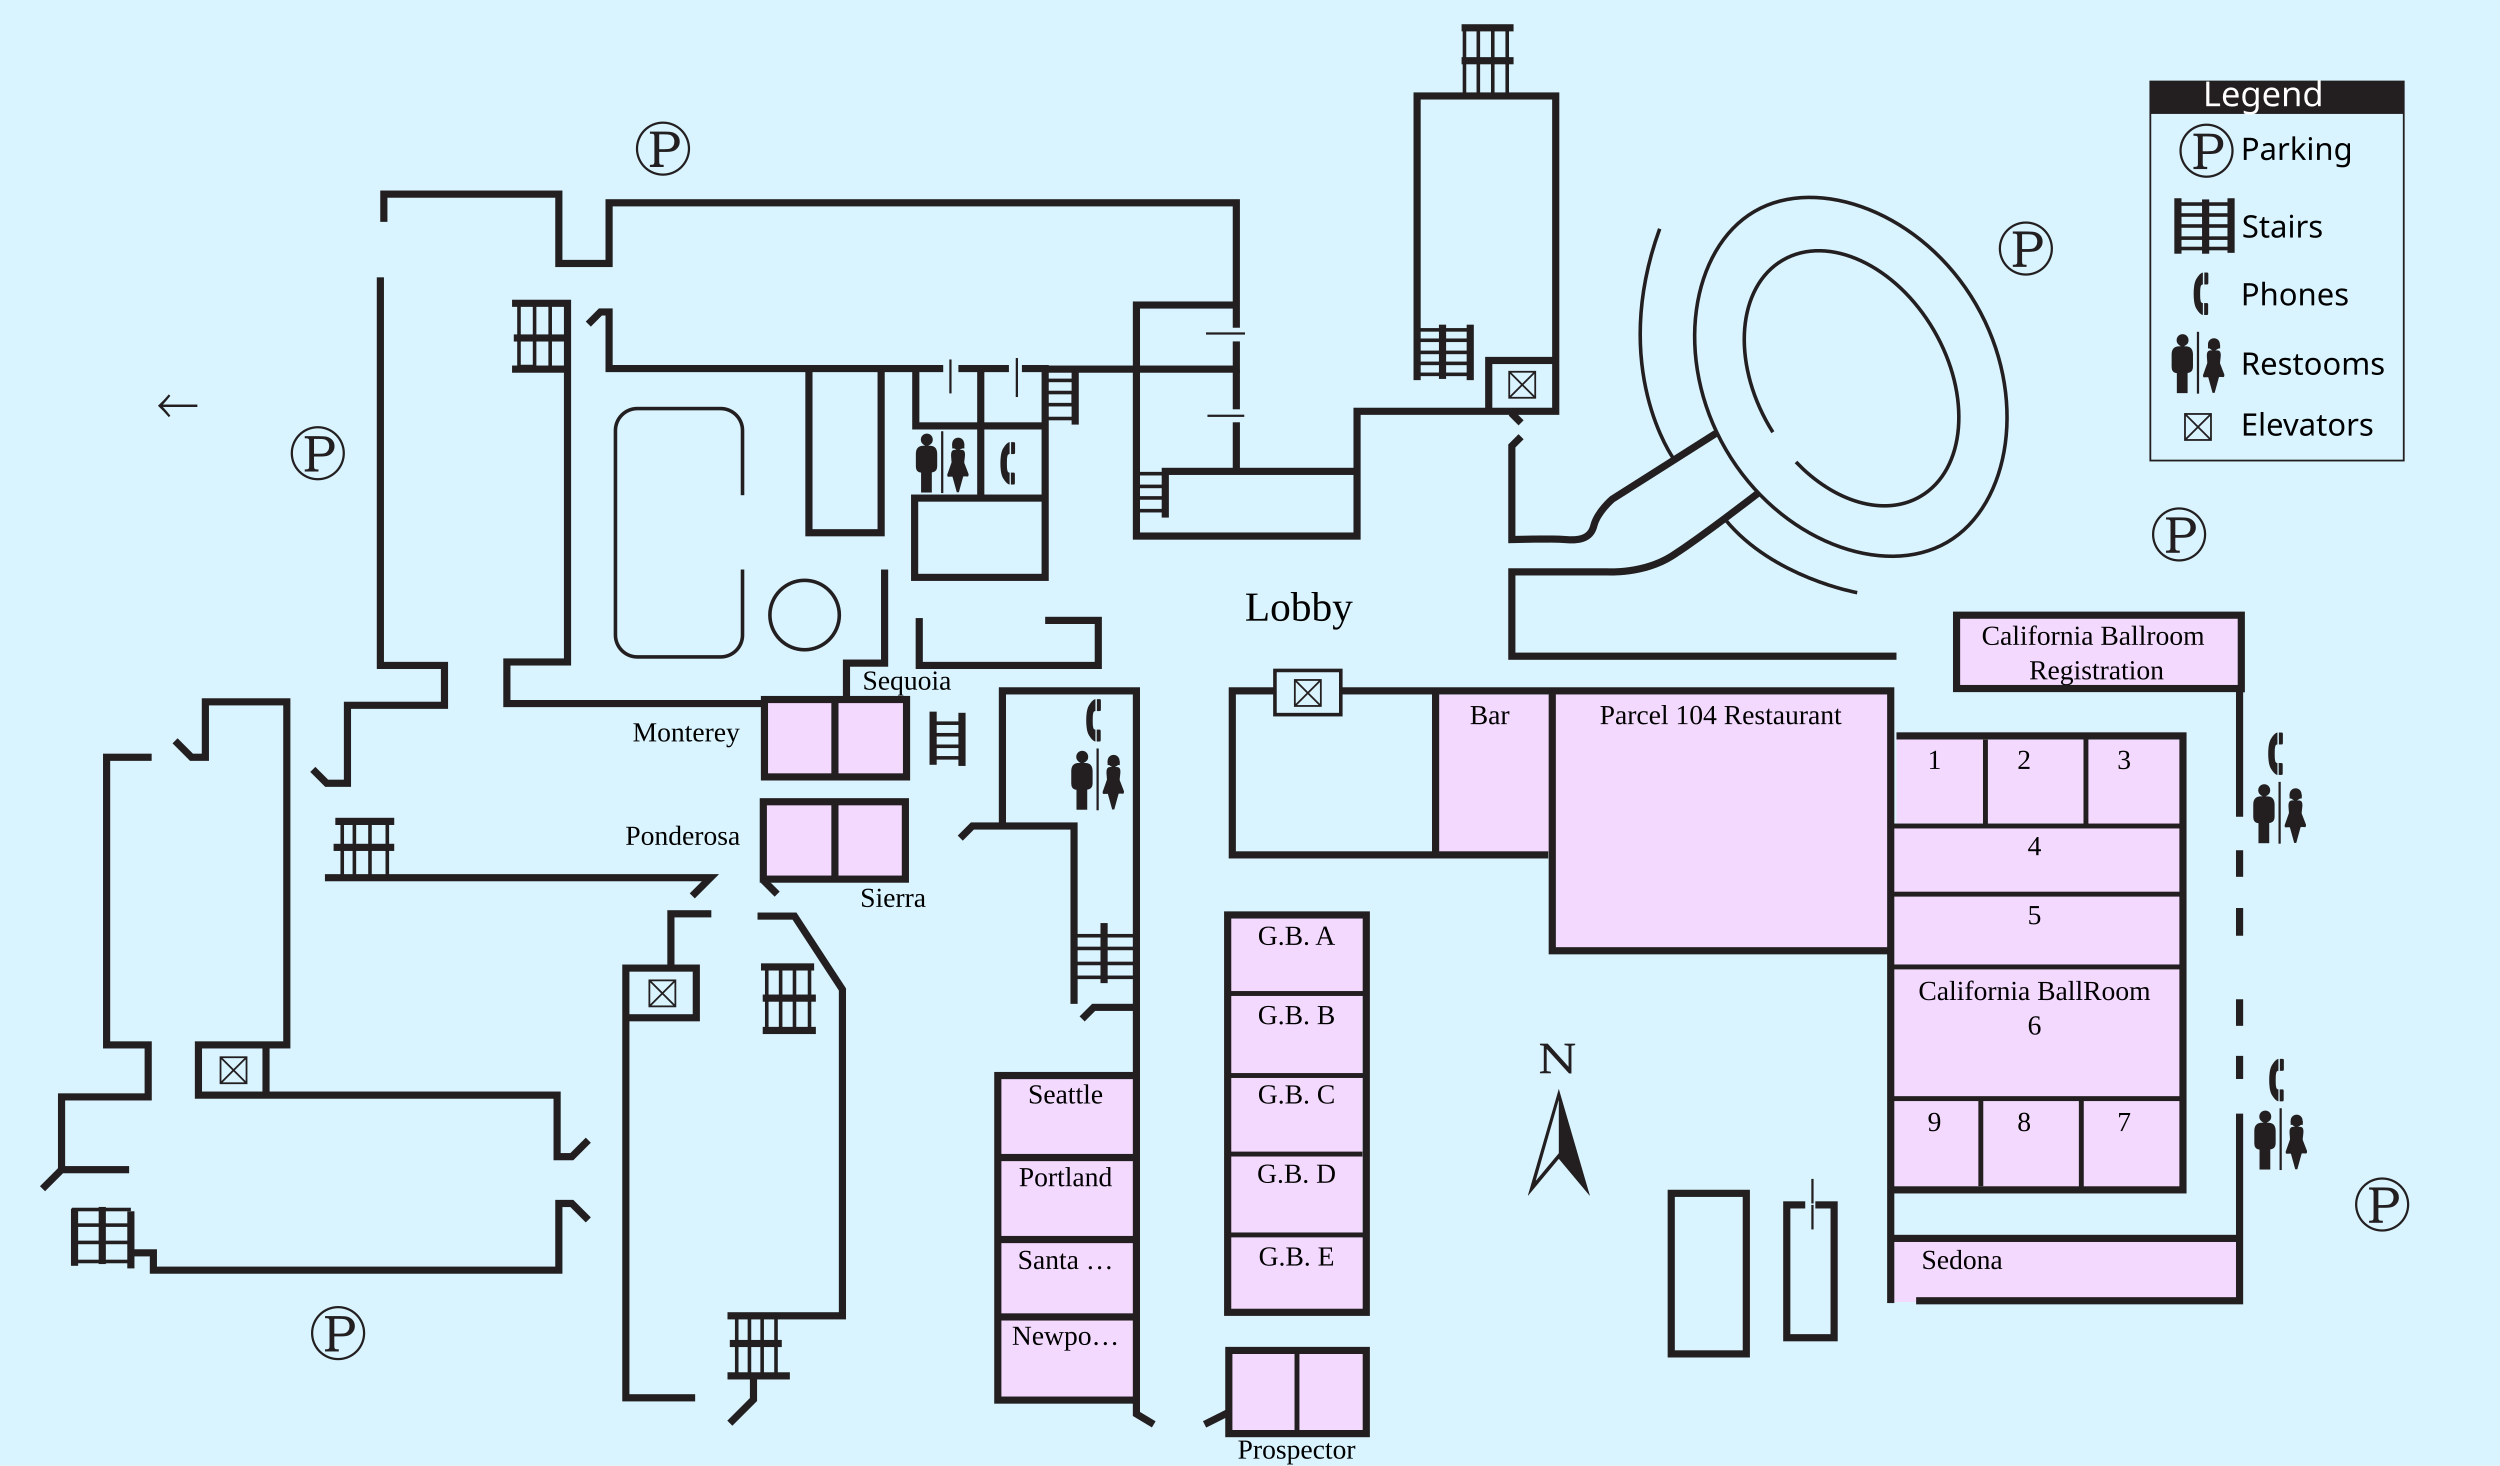
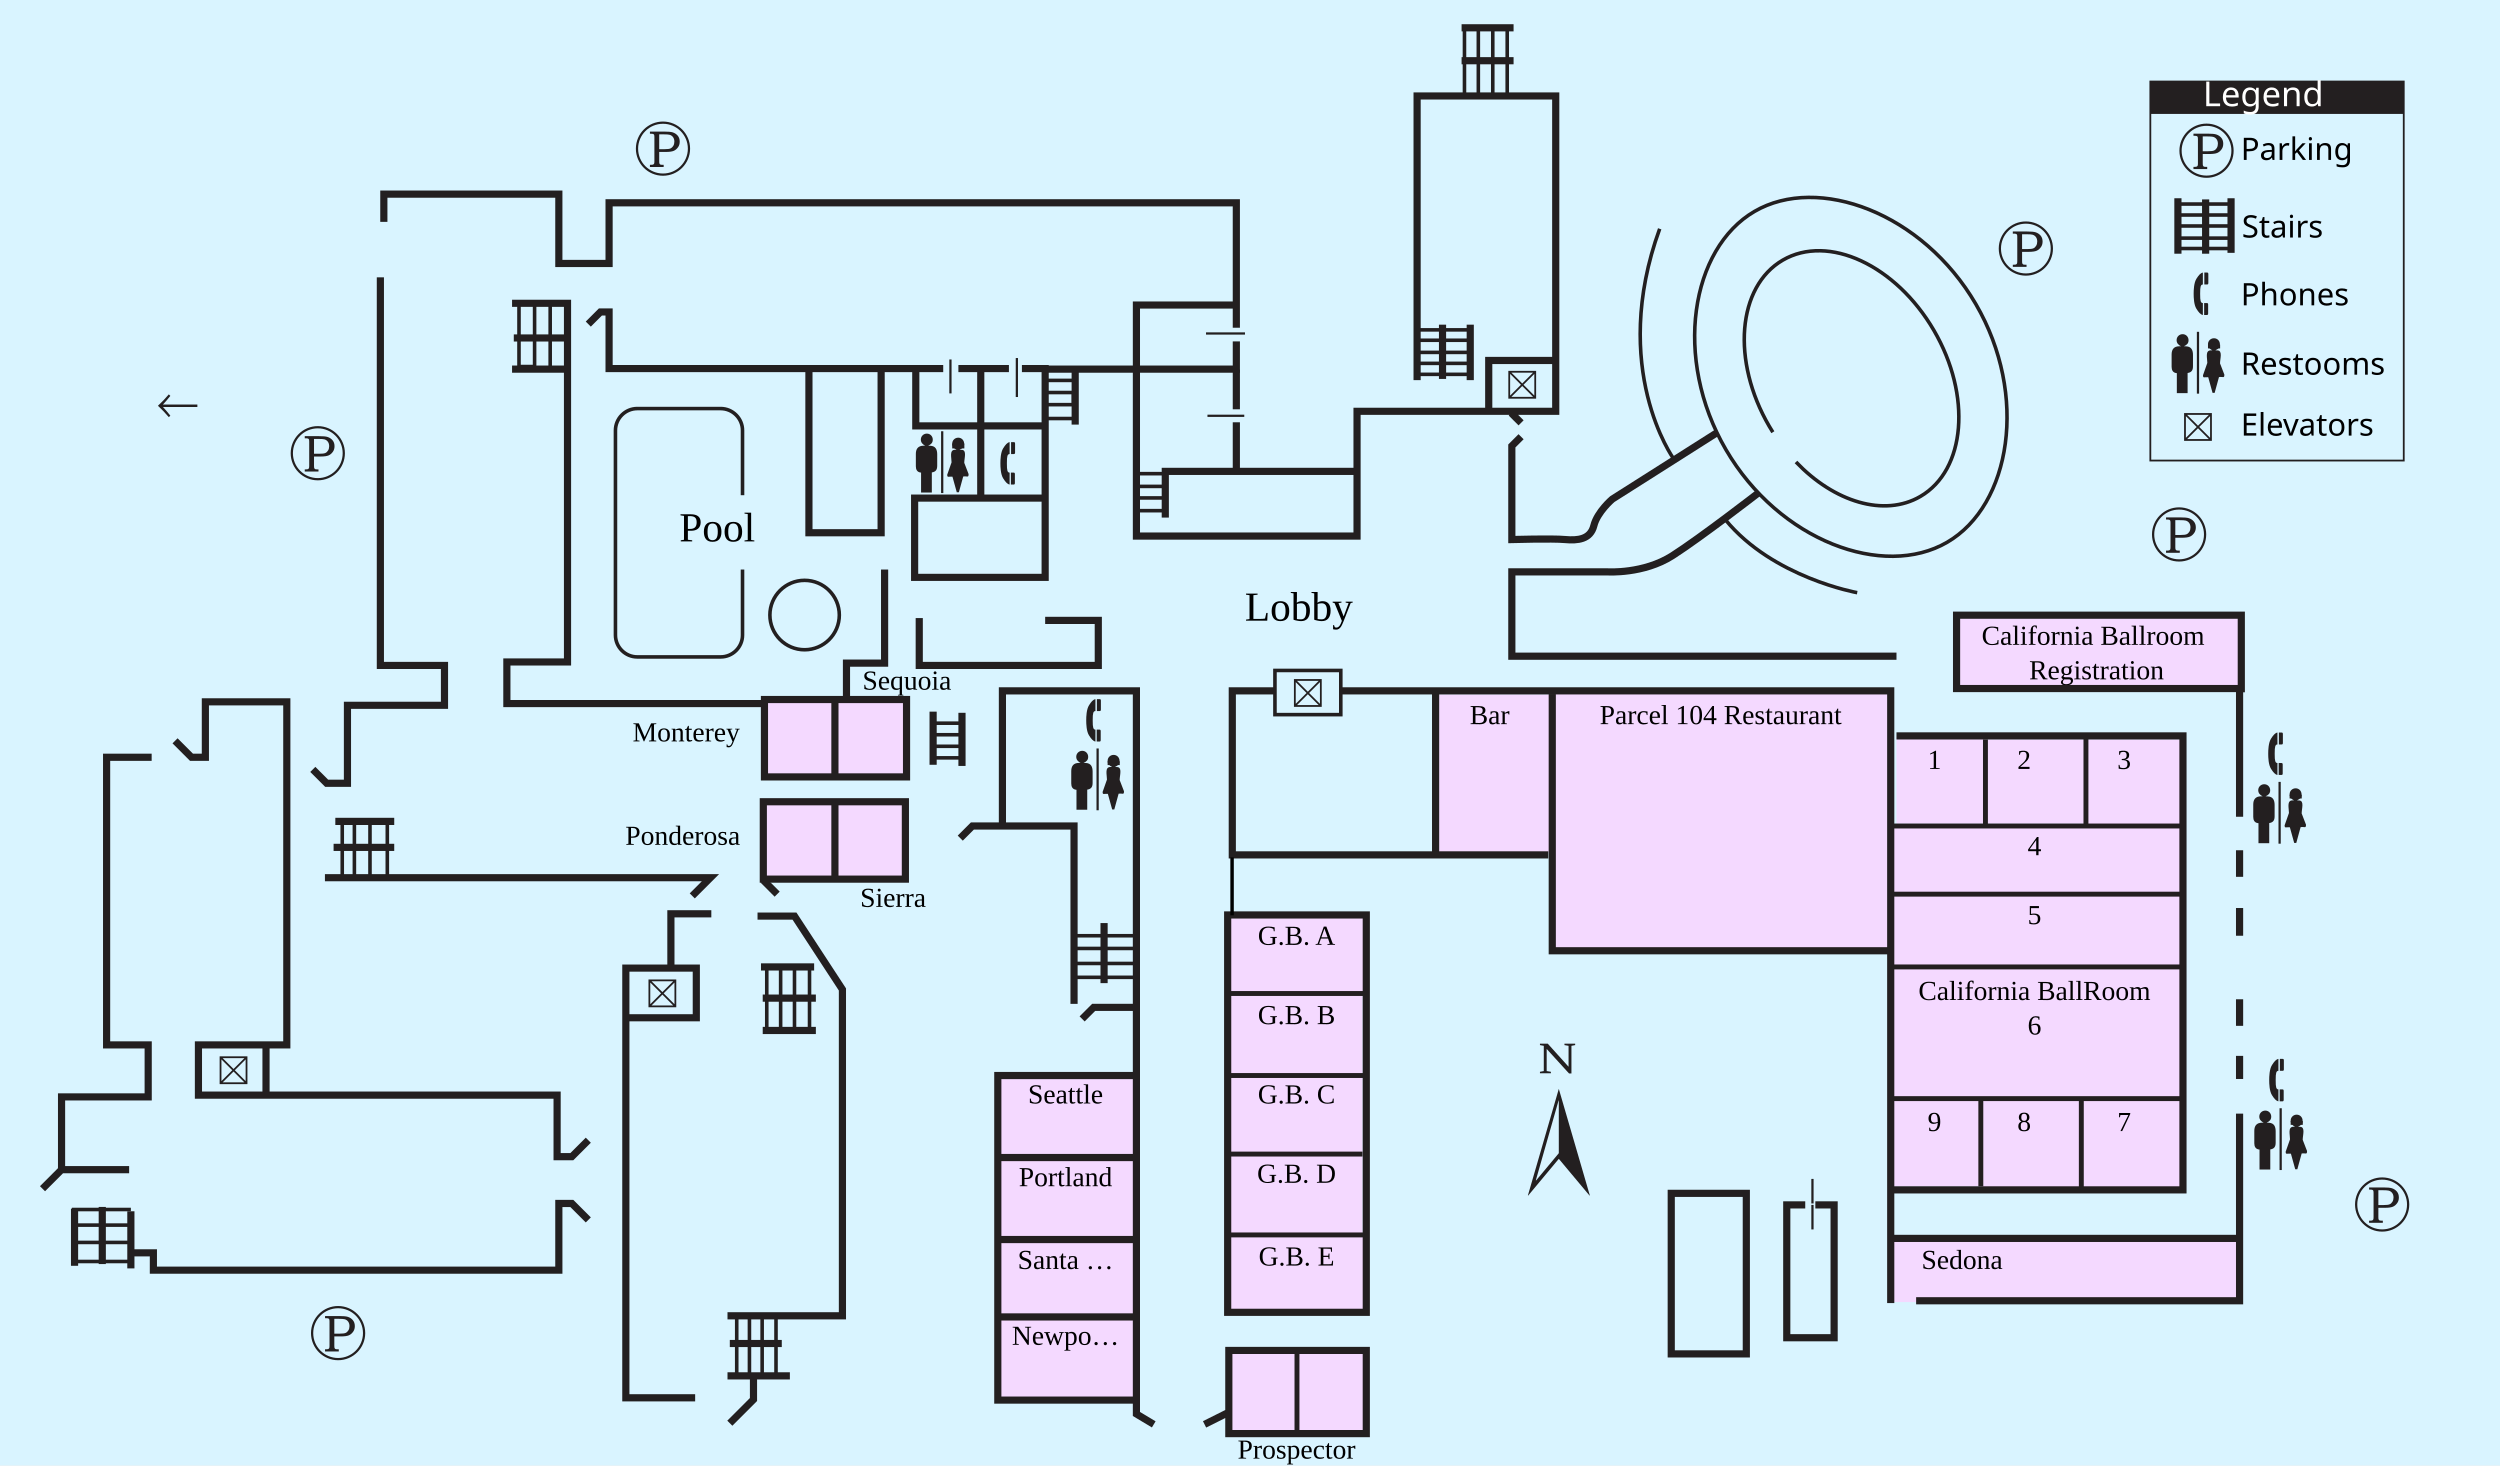
<svg xmlns="http://www.w3.org/2000/svg" xmlns:xlink="http://www.w3.org/1999/xlink" id="Layer_1" width="100%" height="100%" viewBox="0 0 725 425" version="1.1">
  <defs id="defs265" />
  <style type="text/css">
    .room.youarehere {
       stroke:red;
       stroke-width:4px;
    }

    .room text {
      font-size:6pt;
      text-anchor:middle;
    }
    .room a rect {
           fill: #F4D9FF;
     }

    .room rect, .room circle {
  		fill: none;
  		pointer-events: all;
  	}

	.room a:hover text, .room a:hover text { 
	   font-weight: bold;
	}

    .room rect:hover, .room circle:hover,     .room a:focus rect, .room a:focus circle {
  		fill: cornflowerblue;
  	}

    .backdrop {
			fill: #D9F4FF;
		}

    rect.occupied, circle.occupied {
			fill: yellow;
		}

  
  
    .st0 {
			fill: #231F20;
		}
    .st1 {
			fill: none;
			stroke: #231F20;
			stroke-width: 0.52;
		}
			
    .st2 {
			fill: none;
			stroke: #231F20;
			stroke-width: 0.65;
		}
			
    .st3 {
			fill: none;
			stroke: #231F20;
			stroke-width: 1.04;
		}
			
    .st4 {
			fill: none;
			stroke: #231F20;
			stroke-width: 2.08;
		}
			
    .st5 {
			fill: #FBF7C1;
		}
			
    .st7 {
			fill: none;
			stroke: #231F20;
			stroke-width: 1.092;
		}
			
    .st8 {
			fill: none;
			stroke: #231F20;
			stroke-width: 1.424;
		}
			
    .st9 {
			fill: none;
			stroke: #231F20;
			stroke-width: 1.425;
		}
			
    .st10 {
			fill: none;
			stroke: #231F20;
			stroke-width: 1.04;
			stroke-dasharray: 4.16,2.08;
		}
  </style>
  <rect id="background" x="0" y="0" class="backdrop" width="725" height="425" />
  <g id="rooms" class="room">
    <rect id="womens-locker" x="284.42" y="107.052" width="18.53" height="16.458" />
    <rect id="mens-locker" x="265.578" y="107.18" width="18.842" height="16.33" />
    <rect id="pool-wing-west" x="111.313" y="56.301" width="53.265" height="135.672" />
    <rect id="pool-wing-north" x="176.636" y="58.812" width="181.901" height="48.239" />
    <rect id="outdoor-pools" x="164.074" y="107.052" width="91.453" height="95.692" />
    <rect id="toilets-1" x="284.42" y="123.51" width="18.844" height="20.937" />
    <rect id="fitness-center" x="234.591" y="107.6" width="20.937" height="46.896" />
    <rect id="mbe-business-center" x="329.561" y="108.559" width="28.977" height="28.142" />
    <rect id="boardroom-2nd-floor" x="329.561" y="88.46" width="28.662" height="20.099" />
    <rect id="registration" x="329.561" y="137.368" width="63.982" height="18.089" />
    <rect id="gift-shop" x="265.24" y="144.446" width="37.856" height="22.989" />
    <rect id="courtyard-wing-east" x="181.494" y="265.336" width="62.81" height="116.242" />
    <rect id="courtyard-wing-south" x="17.851" y="318.098" width="144.214" height="50.247" />
    <rect id="courtyard-wing-west" x="29.661" y="202.744" width="53.512" height="100.278" />
    <rect id="courtyard-wing-north" x="100.761" y="204.535" width="120.598" height="50.416" />
    <rect id="courtyard" x="83.173" y="254.951" width="98.321" height="62.643" />
    <a title="Sedona" target="_parent" xlink:href="../locations/sedona">
      <rect id="sedona" x="549" y="358.6" width="100" height="19" />
      <text x="569" y="368">Sedona</text>
    </a>
    <a title="Monterey" target="_parent" xlink:href="../locations/monterey" id="a25">
      <rect id="monterey" x="221.693" y="203.027" width="20.434" height="22.278" />
      <text x="199" y="215">Monterey</text>
    </a>
    <a title="Sequoia" target="_parent" xlink:href="../locations/sequoia" id="a28">
      <rect id="sequoia" x="242.127" y="202.861" width="20.77" height="22.444" />
      <text x="263" y="200">Sequoia</text>
    </a>
    <a title="Sierra" target="_parent" xlink:href="../locations/sierra" id="a31">
      <rect id="sierra" x="242.127" y="232.506" width="20.435" height="22.108" />
      <text x="259" y="263">Sierra</text>
    </a>
    <a title="Ponderosa" target="_parent" xlink:href="../locations/ponderosa" id="a34">
      <rect id="ponderosa" x="221.358" y="232.506" width="20.769" height="22.108" />
      <text x="198" y="245">Ponderosa</text>
    </a>
    <a title="Seattle" target="_parent" xlink:href="../locations/seattle" id="a37">
      <rect id="seattle" x="289.362" y="311.899" width="39.862" height="23.784" />
      <text x="309" y="320" id="text40">Seattle</text>
    </a>
    <a title="Portland" target="_parent" xlink:href="../locations/portland" id="a42">
      <rect id="portland" x="289.695" y="335.684" width="39.529" height="23.784" />
      <text x="309" y="344" id="text45">Portland</text>
    </a>
    <a title="Santa Barbara" target="_parent" xlink:href="../locations/santa-barbara" id="a47">
      <rect id="santa-barbara" x="289.695" y="359.468" width="39.529" height="22.445" />
      <text x="309" y="368" id="text50">Santa …</text>
    </a>
    <a title="Newport Beach" target="_parent" xlink:href="../locations/newport-beach" id="a52">
      <rect id="newport-beach" x="289.362" y="381.913" width="40.198" height="24.119" />
      <text x="309" y="390" id="text55">Newpo…</text>
    </a>
    <a title="Prospector Suite A" target="_parent" xlink:href="../locations/prospector-suite-a" id="a57">
      <rect id="prospector-suite-a" x="356.359" y="391.628" width="19.764" height="23.95" />
      <text x="376" y="423" style="text-align:center;text-anchor:middle">Prospector</text>
    </a>
    <a title="Prospector Suite B" target="_parent" xlink:href="../locations/prospector-suite-b" id="a60">
      <rect id="prospector-suite-b" x="376.123" y="391.084" width="20.102" height="24.662" />
    </a>
    <a title="Grand Ballroom E" target="_parent" xlink:href="../locations/grand-ballroom-e" id="a63">
      <rect id="grand-ballroom-e" x="356.359" y="358.129" width="39.865" height="22.443" />
      <text x="376" y="367" id="text66">G.B. E</text>
    </a>
    <a title="Grand Ballroom D" target="_parent" xlink:href="../locations/grand-ballroom-d" id="a68">
      <rect id="grand-ballroom-d" x="356.359" y="334.68" width="38.775" height="23.449" />
      <text x="376" y="343" id="text71">G.B. D</text>
    </a>
    <a title="Grand Ballroom C" target="_parent" xlink:href="../locations/grand-ballroom-c" id="a73">
      <rect id="grand-ballroom-c" x="356.861" y="311.899" width="38.273" height="22.78" />
      <text x="376" y="320" id="text76">G.B. C</text>
    </a>
    <a title="Grand Ballroom B" target="_parent" xlink:href="../locations/grand-ballroom-b" id="a78">
      <rect id="grand-ballroom-b" x="356.191" y="288.115" width="38.943" height="23.784" />
      <text x="376" y="297" id="text81">G.B. B</text>
    </a>
    <a title="Grand Ballroom A" target="_parent" xlink:href="../locations/grand-ballroom-a" id="a83">
      <rect id="grand-ballroom-a" x="356.023" y="265.336" width="39.781" height="22.779" />
      <text x="376" y="274" id="text86">G.B. A</text>
    </a>
    <rect id="marquis-tower" x="357.365" y="200.349" width="58.957" height="46.897" />
    <a title="Characters Sports Bar and Grill" target="_parent" xlink:href="../locations/chracters-sports-bar-and-grill" id="a89">
      <rect id="chracters-sports-bar-and-grill" x="416.322" y="201.395" width="33.834" height="45.852" />
      <text x="432" y="210" id="text92">Bar</text>
    </a>
    <a title="Parcel 104 Restaurant" target="_parent" xlink:href="../locations/parcel-104-restaurant" id="a94">
      <rect id="parcel-104-restaurant" x="450.156" y="200.349" width="98.154" height="75.372" />
      <text x="499" y="210" id="text97">Parcel 104 Restaurant</text>
    </a>
    <rect id="receiving" x="484.66" y="346.068" width="21.773" height="46.563" />
    <rect id="human-resources" x="518.16" y="349.419" width="13.734" height="38.523" />
    <rect id="sales-catering-office" x="548.309" y="359.134" width="101.166" height="18.088" />
    <a title="California Ballroom 9" target="_parent" xlink:href="../locations/california-ballroom-9" id="a102">
      <rect id="california-ballroom-9" x="548.645" y="318.599" width="25.793" height="25.46" />
      <text x="561" y="328" id="text105">9</text>
    </a>
    <a title="California Ballroom 8" target="_parent" xlink:href="../locations/california-ballroom-8" id="a107">
      <rect id="california-ballroom-8" x="574.438" y="318.599" width="29.145" height="26.13" />
      <text x="587" y="328" id="text110">8</text>
    </a>
    <a title="California Ballroom 7" target="_parent" xlink:href="../locations/california-ballroom-7" id="a112">
      <rect id="california-ballroom-7" x="603.582" y="318.599" width="29.479" height="26.466" />
      <text x="616" y="328" id="text115">7</text>
    </a>
    <a title="California Ballroom 6" target="_parent" xlink:href="../locations/california-ballroom-6" id="a117">
      <rect id="california-ballroom-6" x="548.311" y="280.41" width="84.416" height="38.188" />
      <text x="590" y="290" id="text120">California BallRoom</text>
      <text x="590" y="300" id="text122">6</text>
    </a>
    <a title="California Ballroom 5" target="_parent" xlink:href="../locations/california-ballroom-5" id="a124">
      <rect id="california-ballroom-5" x="548.645" y="259.306" width="84.082" height="21.104" />
      <text x="590" y="268" id="text127">5</text>
    </a>
    <a title="California Ballroom 4" target="_parent" xlink:href="../locations/california-ballroom-4" id="a129">
      <rect id="california-ballroom-4" x="548.311" y="239.541" width="84.75" height="19.765" />
      <text x="590" y="248" id="text132">4</text>
    </a>
    <a title="California Ballroom 3" target="_parent" xlink:href="../locations/california-ballroom-3" id="a134">
      <rect id="california-ballroom-3" x="604.924" y="214.417" width="27.803" height="25.124" />
      <text x="616" y="223" id="text137">3</text>
    </a>
    <a title="California Ballroom 2" target="_parent" xlink:href="../locations/california-ballroom-2" id="a139">
      <rect id="california-ballroom-2" x="575.779" y="214.417" width="29.145" height="24.454" />
      <text x="587" y="223" id="text142">2</text>
    </a>
    <a title="California Ballroom 1" target="_parent" xlink:href="../locations/california-ballroom-1" id="a144">
      <rect id="california-ballroom-1" x="549.982" y="213.412" width="25.797" height="25.459" />
      <text x="561" y="223" id="text147">1</text>
    </a>
    <a title="California Ballroom Registration desk" target="_parent" xlink:href="../locations/california-ballroom-registration-desk" id="a149">
      <rect id="california-ballroom-registration-desk" x="567.402" y="178.405" width="82.072" height="21.271" />
      <text x="608" y="187" id="text152">California Ballroom
    <tspan y="197" x="608" id="tspan154">Registration</tspan>
      </text>
    </a>
    <rect id="executive-tower" x="410.961" y="27.827" width="40.201" height="91.451" />
    <rect id="starbucks" x="266.582" y="179.242" width="51.924" height="13.735" />
    <rect id="lobby" x="318.339" y="156.464" width="120.091" height="43.213" />
    <rect id="hotel-entrance" x="438.43" y="156.464" width="19.514" height="9.38" />
    <rect id="toilets-2" x="290.701" y="200.348" width="38.859" height="91.788" />
    <rect id="toilets-3" x="649.977" y="225.497" width="22.111" height="45.96" />
    <rect id="toilets-4" x="649.977" y="290.254" width="22.111" height="50.334" />
    <circle id="parking-6" cx="98.05" cy="386.604" r="7.538" />
    <circle id="parking-5_1_" cx="92.162" cy="131.436" r="7.537" />
    <circle id="parking-4_1_" cx="192.266" cy="43.108" r="7.537" />
    <circle id="parking-3_1_" cx="690.824" cy="349.309" r="7.537" />
    <circle id="parking-2_1_" cx="631.939" cy="154.99" r="7.537" />
    <circle id="parking-1_1_" cx="587.5" cy="72.08" r="7.537" />
    <rect id="stairs-1" x="424.697" y="7.895" width="12.395" height="19.933" />
    <rect id="stairs-2" x="410.627" y="95.662" width="15.914" height="12.896" />
    <rect id="stairs-3" x="329.561" y="137.368" width="8.373" height="10.721" />
    <rect id="stairs-4" x="302.95" y="107.052" width="8.855" height="14.32" />
    <rect id="stairs-5" x="150.507" y="88.46" width="13.567" height="18.592" />
    <rect id="stairs-6" x="270.603" y="206.377" width="8.373" height="15.745" />
    <rect id="stairs-7" x="311.471" y="268.81" width="18.09" height="14.615" />
    <rect id="stairs-8" x="222.362" y="280.41" width="12.396" height="18.425" />
    <rect id="stairs-9" x="213.652" y="381.578" width="15.412" height="17.418" />
    <rect id="stairs-10" x="97.244" y="238.201" width="17.499" height="16.331" />
    <rect id="stairs-11" x="21.371" y="350.758" width="16.58" height="15.074" />
    <rect id="elevator-1" x="431.732" y="104.539" width="19.43" height="14.739" />
    <rect id="elevator-2" x="369.734" y="194.432" width="19.096" height="12.813" />
    <rect id="elevator-3" x="181.494" y="280.745" width="20.435" height="14.404" />
    <rect id="elevator-4" x="57.547" y="303.022" width="19.598" height="14.069" />
  </g>
  <g id="building">
    <path id="path3093" class="st4" d="M396.225,265.336h-40.201v115.236h40.201V265.336z M549.982,213.412h83.078v131.652h-84.082      M548.311,377.893V200.349H388.938 M369.842,200.349h-12.477v47.568h91.619 M547.975,275.721h-97.818v-74.326 M523.52,349.419     h-5.359v38.523h13.734v-38.523h-5.445 M506.434,346.068H484.66v46.563h21.773V346.068z" />
    <path id="path3095" class="st9" d="M395.973,358.129h-39.613 M395.135,334.68h-39.612 M396.475,311.899h-39.613 M395.805,288.115     h-39.613" />
    <path id="path3097" class="st4" d="M311.471,291.129v-51.588h-29.479l-3.517,3.518 M290.701,238.871v-38.523h38.859v209.704     l5.025,3.015 M329.561,406.032h-40.198v-94.133h39.861 M289.695,381.913h39.865 M289.695,359.468h39.529 M289.695,335.684h39.529      M396.225,391.628h-39.865v24.118h39.865V391.628L396.225,391.628z M349.323,413.066l7.37-3.685 M416.322,247.246v-46.229      M329.561,292.136h-12.396l-3.349,3.351 M320.18,285.101v-17.42" />
    <path id="path3099" class="st3" d="M329.561,283.425h-18.09v-4.02h18.09v-4.354h-18.09v-3.687h18.09" />
    <path id="path3101" class="st4" d="M219.684,265.671h10.719l13.901,21.272v94.635h-33.331 M229.064,398.996h-18.09 M211.644,412.73     l6.868-6.867v-6.531 M201.594,405.361h-20.1V280.745h20.435v14.404H181.83 M194.56,280.076v-15.075h11.724 M236.098,280.41h-15.411      M236.601,289.455h-15.411 M236.601,298.835h-15.411 M226.717,389.617h-15.073" />
    <path id="path3103" class="st3" d="M225.041,381.578v17.754h-4.018v-17.419h-3.685v17.419h-3.687v-17.754 M234.759,280.41v18.425     h-4.356V280.41h-4.02v18.09h-4.021v-18.09" />
    <path id="path3105" class="st4" d="M262.562,232.506h-41.203v22.445h41.203V232.506z M262.896,202.861h-41.203v22.444h41.203     V202.861z M278.976,222.122v-15.41 M270.603,221.787v-15.41" />
    <path id="path3107" class="st3" d="M278.976,219.777h-8.373v-3.351h8.373v-3.351h-8.373v-3.351h8.71" />
    <path id="path3109" class="st4" d="M242.127,254.614v-21.772 M242.127,224.466v-21.438 M245.478,202.023v-9.715h11.056v-27.137      M303.097,179.913h15.409v13.064h-51.924v-13.735 M549.982,190.297H438.432v-24.453h27.805c0,0,10.385,0.669,18.76-4.689     c8.373-5.36,24.789-18.09,24.789-18.09 M497.85,125.526l-30.273,19.212c0,0-4.355,3.686-5.359,7.705     c-1.006,4.021-4.689,4.355-8.377,4.021c-3.684-0.335-15.41,0-15.41,0v-27.136l2.682-2.679 M441.111,122.629l-2.848-2.847      M410.961,110.233V27.827h40.201v91.451h-57.619v36.179h-63.982V88.46h28.662 M426.371,110.233V94.154 M418.332,109.898V94.154      M431.732,118.944v-14.405h19.094" />
    <path id="path3111" class="st3" d="M520.83,133.973c11.057,11.598,25.596,16.099,36.07,10c13.188-7.678,14.945-29.241,3.928-48.167     s-30.639-28.043-43.826-20.368c-13.186,7.678-14.945,29.241-3.928,48.167c0.344,0.59,0.695,1.17,1.055,1.74 M508.818,61.307     c-18.461,10.748-23.738,42.578-8.312,69.074c15.426,26.493,45.709,37.624,64.17,26.875c18.459-10.747,23.736-42.576,8.312-69.073     C557.564,61.688,527.279,50.56,508.818,61.307z M538.594,171.874c0,0-24.455-4.355-38.188-21.105" />
    <path id="path3113" class="st4" d="M337.934,150.098V136.7h55.609" />
    <path id="path3115" class="st3" d="M337.934,148.089h-8.373v-3.687h8.373v-3.349h-8.373v-3.686h8.373 M485.33,133.014     c0,0-18.758-26.129-4.02-66.663" />
    <path id="path3117" class="st4" d="M649.475,236.86v-37.184h-82.072v-21.271h82.574v22.361 M649.475,246.575v7.705      M649.475,263.325v8.04 M649.475,289.789v7.704 M649.475,306.204v6.699 M649.475,322.953v54.269h-93.797 M649.141,359.134H548.309" />
    <path id="path3119" class="st9" d="M632.727,318.599h-84.082 M632.393,280.41h-84.082 M633.061,259.306h-84.416 M632.727,239.541     h-84.416 M603.582,344.729v-25.795 M574.438,344.059v-25.46 M604.924,238.871v-25.125 M575.779,238.871v-24.454" />
    <path id="path3121" class="st3" d="M388.83,194.432h-19.096v12.813h19.096V194.432z" />
    <path id="path3123" class="st4" d="M170.606,353.773L165.832,349h-3.768v19.345H44.482v-5.024H37.95 M37.951,367.844v-16.582      M21.62,367.089v-16.581 M29.659,366.587v-16.582" />
    <path id="path3125" class="st3" d="M37.951,365.832h-16.58v-5.526h16.58v-5.024h-16.58v-4.523h16.58" />
    <path id="path3127" class="st4" d="M170.606,330.658l-4.774,4.774h-4.27v-17.839H57.547v-14.571h25.626V203.53H59.558v16.079     h-4.022l-4.771-4.773 M43.98,219.609H30.916v83.413h12.059v15.075H17.851v21.104h19.599 M17.851,339.201l-5.525,5.525      M77.145,317.092v-13.566 M221.358,255.286l4.02,4.02 M200.756,259.809l5.276-5.276H94.229 M97.244,238.201h17.084 M90.712,223.127     l4.02,4.02h6.029v-22.611h28.14v-11.557h-18.593V80.421 M111.313,64.342v-8.041h50.751v20.1h14.571V58.812h181.901v36.225      M358.537,99.014v8.038H302.95 M170.606,93.989l3.517-3.52h2.513v16.415h96.897 M277.931,106.885h14.655 M296.354,106.885h6.742     v60.551H265.24v-22.989h38.023 M148.497,87.959h16.081v104.014h-17.587v12.062h73.864 M164.074,107.052h-15.577 M164.577,98.008     H149" />
    <path id="path3129" class="st3" d="M159.553,106.551V87.959h-4.522v18.34h-4.523V88.46" />
    <path id="path3131" class="st4" d="M311.806,123.133v-16.081" />
    <path id="path3133" class="st3" d="M311.806,121.372h-8.543v-4.02h8.04v-3.518h-8.04v-3.516h8.543 M112.32,254.281v-15.577h-5.025     v15.577h-4.523v-15.577h-3.521v16.079" />
    <path id="path3135" class="st4" d="M114.327,245.738H96.741 M438.936,8.062h-15.076 M438.936,17.609h-15.076" />
    <path id="path3137" class="st3" d="M437.092,7.895v19.933h-4.188V8.062h-4.188v19.932h-4.02v-20.1 M426.541,108.559h-15.914v-3.182     h15.744v-3.182h-15.242v-3.518h15.074v-3.016h-15.576" />
    <path id="path3299" class="st9" d="M376.123,391.084v24.494" />
    <path id="path3761" class="st4" d="M303.264,123.51h-37.686V107.6 M284.42,144.446V107.18 M255.527,107.6v46.896h-20.937V107.6" />
    <path id="path3789" class="st3" d="M233.335,168.298c-5.559,0-10.067,4.507-10.067,10.066c0,5.561,4.509,10.067,10.067,10.067     c5.561,0,10.067-4.507,10.067-10.067C243.402,172.805,238.896,168.298,233.335,168.298z M215.329,143.609v-18.793     c0-3.481-2.851-6.332-6.331-6.332h-24.186c-3.482,0-6.332,2.851-6.332,6.332v59.36c0,3.481,2.85,6.331,6.332,6.331h24.186     c3.482,0,6.331-2.851,6.331-6.331v-19.003" />
    <path id="path3791" class="st4" d="M358.537,107.18v11.515 M358.537,122.463V136.7" />
    <path id="path4069" class="st2" d="M294.89,103.83v11.307 M275.628,104.248v9.841 M360.84,120.579h-10.678 M361.049,96.71h-11.305" />
    <path id="path4099" class="st2" d="M525.613,349.419v7.118 M525.613,341.883v7.118" />
    <path id="path4149" class="st0" d="M318.098,202.744h0.826c0.229,0,0.335,0.158,0.335,0.439v2.586c0,0.28-0.105,0.438-0.335,0.438     h-0.826V202.744z M317.677,215.055c-0.704-0.14-1.231-0.791-1.864-1.793c-0.738-1.16-0.809-3.271-0.809-4.362     c0-1.09,0.07-3.201,0.809-4.362c0.633-1.002,1.16-1.652,1.864-1.793v3.464c-0.247,0-0.512,0.106-0.633,0.546     c-0.124,0.422-0.159,0.967-0.159,2.146c0,1.178,0.035,1.723,0.159,2.145c0.121,0.439,0.386,0.545,0.633,0.545V215.055z      M318.045,211.589h0.827c0.229,0,0.335,0.159,0.335,0.44v2.586c0,0.279-0.105,0.438-0.335,0.438h-0.827V211.589" />
    <path id="path4151" class="st0" d="M445.465,342.336l-0.068-0.07l6.588-23.111h0.068v15.27L445.465,342.336z M443.094,346.658     l0.07,0.07l8.891-10.668l8.922,10.668l0.07-0.07l-8.992-30.886L443.094,346.658L443.094,346.658z M453.695,303.081l1.188,0.21     v6.065l-6.033-6.695h-2.264v0.419l1.113,0.209v7.321l-1.113,0.208v0.42h3.172v-0.42l-1.221-0.208v-6.415     c1.359,1.465,5.648,6.204,6.484,7.112h0.697v-8.019l1.08-0.209v-0.419h-3.104V303.081" />
    <path id="path4153" class="st0" d="M313.379,221.242c-0.771-0.386-1.269-0.928-1.269-1.786c0-0.95,0.769-1.72,1.741-1.72     c0.996,0,1.721,0.791,1.721,1.742c0,0.881-0.432,1.355-1.336,1.762l0.634,0.022c1.559,0.069,1.989,1.154,1.989,2.512v3.257     c0,1.151-0.385,1.784-1.562,1.966v5.834h-3.119v-5.788c-1.153-0.092-1.515-0.883-1.515-1.832v-3.574     c0-1.355,0.542-2.396,2.282-2.396h0.433" />
    <path id="path4155" class="st0" d="M322.477,222.422c-0.769-0.385-1.267-0.927-1.267-1.786c0-0.949,0.769-1.719,1.74-1.719     c0.996,0,1.72,0.792,1.72,1.741c0,0.881-0.431,1.357-1.333,1.764l0.632,0.022c1.56,0.067,0.733,2.409,0.733,3.767l1.257,3.255     c0,1.153-0.386,0.53-1.562,0.71l-1.256,4.578h-0.607l-1.256-4.532c-1.154-0.089-1.516,0.375-1.516-0.575l1.257-3.572     c0-1.356-0.714-3.652,1.025-3.652H322.477" />
    <path id="path4157" class="st7" d="M321.21,221.324h3.517" />
    <path id="path4159" class="st2" d="M318.309,217.056v17.923" />
    <path id="path4161" class="st0" d="M293.212,128.211h0.825c0.229,0,0.335,0.16,0.335,0.441v2.585c0,0.281-0.106,0.439-0.335,0.439     h-0.825V128.211z M292.789,140.523c-0.703-0.141-1.23-0.791-1.865-1.793c-0.738-1.162-0.809-3.27-0.809-4.362     c0-1.091,0.07-3.2,0.809-4.362c0.635-1.002,1.162-1.654,1.865-1.795v3.466c-0.245,0-0.51,0.105-0.633,0.546     c-0.123,0.422-0.158,0.966-0.158,2.145c0,1.178,0.035,1.724,0.158,2.146c0.123,0.439,0.388,0.545,0.633,0.545V140.523z      M293.158,137.059h0.827c0.229,0,0.333,0.158,0.333,0.438v2.587c0,0.279-0.104,0.438-0.333,0.438h-0.827V137.059" />
    <path id="path4163" class="st0" d="M268.311,129.252c-0.77-0.386-1.268-0.927-1.268-1.786c0-0.951,0.769-1.719,1.741-1.719     c0.995,0,1.72,0.79,1.72,1.74c0,0.882-0.431,1.356-1.334,1.764l0.633,0.022c1.56,0.066,1.988,1.152,1.988,2.509v3.258     c0,1.153-0.385,1.786-1.561,1.966v5.834h-3.121v-5.788c-1.152-0.091-1.513-0.882-1.513-1.83v-3.573     c0-1.357,0.541-2.397,2.282-2.397L268.311,129.252" />
    <path id="path4165" class="st0" d="M277.41,130.431c-0.77-0.383-1.267-0.926-1.267-1.786c0-0.949,0.77-1.719,1.741-1.719     c0.995,0,1.719,0.792,1.719,1.741c0,0.884-0.43,1.357-1.334,1.764l0.634,0.022c1.56,0.068,0.731,2.41,0.731,3.767l1.256,3.257     c0,1.152-0.383,0.529-1.56,0.709l-1.257,4.579h-0.606l-1.257-4.532c-1.154-0.09-1.515,0.373-1.515-0.576l1.256-3.571     c0-1.357-0.715-3.654,1.028-3.654H277.41" />
    <path id="path4167" class="st8" d="M276.144,129.334h3.518" />
    <path id="path4169" class="st2" d="M273.24,125.064v17.924" />
    <path id="path4171" class="st0" d="M661.162,307.078h0.826c0.229,0,0.334,0.158,0.334,0.439v2.586c0,0.281-0.105,0.438-0.334,0.438     h-0.826V307.078z M660.74,319.389c-0.705-0.14-1.23-0.791-1.865-1.793c-0.738-1.16-0.809-3.271-0.809-4.361     c0-1.092,0.07-3.202,0.809-4.364c0.635-1.001,1.16-1.652,1.865-1.793v3.464c-0.246,0-0.512,0.107-0.633,0.546     c-0.123,0.422-0.158,0.967-0.158,2.146c0,1.18,0.035,1.725,0.158,2.146c0.123,0.439,0.387,0.545,0.633,0.545V319.389z      M661.109,315.925h0.826c0.227,0,0.334,0.158,0.334,0.44v2.585c0,0.281-0.105,0.439-0.334,0.439h-0.826V315.925" />
    <path id="path4173" class="st0" d="M656.463,325.576c-0.771-0.385-1.27-0.928-1.27-1.786c0-0.95,0.77-1.719,1.742-1.719     c0.996,0,1.719,0.791,1.719,1.74c0,0.881-0.43,1.356-1.334,1.765l0.633,0.021c1.561,0.067,1.99,1.152,1.99,2.51v3.258     c0,1.152-0.385,1.786-1.562,1.967v5.833h-3.119v-5.788c-1.152-0.09-1.514-0.882-1.514-1.831v-3.574     c0-1.354,0.543-2.396,2.283-2.396H656.463" />
    <path id="path4175" class="st0" d="M665.561,326.758c-0.77-0.385-1.266-0.929-1.266-1.786c0-0.949,0.77-1.721,1.742-1.721     c0.992,0,1.717,0.792,1.717,1.741c0,0.882-0.432,1.357-1.334,1.763l0.633,0.024c1.559,0.067,0.732,2.408,0.732,3.766l1.258,3.256     c0,1.152-0.385,0.53-1.562,0.711l-1.256,4.577h-0.607l-1.256-4.532c-1.152-0.09-1.516,0.373-1.516-0.576l1.258-3.572     c0-1.357-0.715-3.653,1.025-3.653h0.432" />
    <path id="path4177" class="st7" d="M664.295,325.658h3.518" />
    <path id="path4179" class="st2" d="M661.393,321.391v17.922" />
    <path id="path4181" class="st0" d="M660.877,212.432h0.828c0.227,0,0.332,0.158,0.332,0.439v2.585c0,0.281-0.105,0.438-0.332,0.438     h-0.828V212.432z M660.455,224.742c-0.703-0.141-1.232-0.791-1.865-1.793c-0.738-1.161-0.809-3.271-0.809-4.361     c0-1.092,0.07-3.202,0.809-4.363c0.633-1.002,1.16-1.653,1.865-1.794v3.464c-0.246,0-0.51,0.105-0.633,0.547     c-0.123,0.422-0.158,0.967-0.158,2.146c0,1.176,0.035,1.723,0.158,2.145c0.123,0.439,0.387,0.545,0.633,0.545V224.742z      M660.824,221.277h0.826c0.229,0,0.336,0.159,0.336,0.44v2.585c0,0.28-0.107,0.438-0.336,0.438h-0.826V221.277" />
    <path id="path4183" class="st0" d="M656.158,230.931c-0.771-0.384-1.27-0.927-1.27-1.786c0-0.95,0.77-1.719,1.742-1.719     c0.994,0,1.721,0.792,1.721,1.74c0,0.883-0.432,1.358-1.336,1.765l0.633,0.022c1.561,0.066,1.99,1.152,1.99,2.51v3.256     c0,1.154-0.385,1.787-1.562,1.968v5.833h-3.119v-5.789c-1.152-0.09-1.516-0.881-1.516-1.83v-3.574c0-1.355,0.543-2.396,2.285-2.396     L656.158,230.931" />
    <path id="path4185" class="st0" d="M665.256,232.112c-0.77-0.385-1.268-0.927-1.268-1.786c0-0.95,0.77-1.719,1.744-1.719     c0.992,0,1.717,0.792,1.717,1.742c0,0.881-0.43,1.355-1.334,1.763l0.633,0.022c1.562,0.067,0.734,2.41,0.734,3.766l1.256,3.256     c0,1.154-0.385,0.531-1.561,0.711l-1.256,4.578h-0.607l-1.256-4.533c-1.154-0.089-1.516,0.375-1.516-0.575l1.256-3.573     c0-1.357-0.713-3.654,1.027-3.654h0.43" />
    <path id="path4187" class="st7" d="M663.988,231.014h3.518" />
    <path id="path4189" class="st2" d="M661.088,226.745v17.923" />
    <path id="path4191" class="st2" d="M595.037,72.08c0,4.162-3.373,7.537-7.537,7.537c-4.162,0-7.537-3.375-7.537-7.537     c0-4.163,3.375-7.538,7.537-7.538C591.664,64.542,595.037,67.917,595.037,72.08z" />
    <path id="path4193" class="st0" d="M587.693,67.934c0.859,0,1.436,0.042,1.73,0.125c0.424,0.122,0.76,0.355,1.006,0.701     c0.246,0.345,0.369,0.775,0.369,1.29c0,0.469-0.107,0.88-0.318,1.229c-0.211,0.352-0.479,0.597-0.801,0.738     c-0.322,0.145-0.887,0.213-1.689,0.213h-1.588v-4.297H587.693L587.693,67.934z M583.713,67.757h0.244     c0.355,0,0.594,0.025,0.713,0.077c0.123,0.051,0.209,0.131,0.262,0.24c0.051,0.11,0.076,0.324,0.076,0.645v7.047     c0,0.324-0.027,0.545-0.084,0.66c-0.059,0.116-0.148,0.203-0.271,0.257c-0.123,0.057-0.354,0.082-0.695,0.082h-0.244v0.628h3.984     v-0.628h-0.355c-0.316,0-0.525-0.026-0.629-0.082s-0.186-0.155-0.244-0.296c-0.045-0.104-0.066-0.35-0.066-0.738v-2.611h1.883     c1.07,0,1.855-0.11,2.355-0.329c0.5-0.218,0.924-0.589,1.273-1.112c0.289-0.433,0.436-0.949,0.436-1.543     c0-0.7-0.191-1.276-0.572-1.729c-0.381-0.453-0.863-0.772-1.449-0.959c-0.467-0.159-1.316-0.236-2.551-0.236h-4.064V67.757" />
    <path id="path4195" class="st0" d="M639.254,79.039h0.828c0.227,0,0.334,0.158,0.334,0.439v2.586c0,0.281-0.105,0.439-0.334,0.439     h-0.828V79.039L639.254,79.039z M638.832,91.35c-0.703-0.142-1.23-0.791-1.865-1.793c-0.736-1.16-0.809-3.27-0.809-4.361     c0-1.091,0.072-3.2,0.809-4.361c0.635-1.004,1.162-1.654,1.865-1.795v3.465c-0.246,0-0.51,0.105-0.633,0.546     c-0.123,0.422-0.158,0.967-0.158,2.146c0,1.177,0.035,1.723,0.158,2.145c0.123,0.439,0.387,0.545,0.633,0.545V91.35z      M639.201,87.885h0.826c0.229,0,0.334,0.159,0.334,0.44v2.585c0,0.28-0.105,0.438-0.334,0.438h-0.826V87.885" />
    <path id="path4197" class="st0" d="M632.482,100.416c-0.768-0.384-1.266-0.929-1.266-1.786c0-0.95,0.768-1.721,1.74-1.721     c0.996,0,1.721,0.792,1.721,1.743c0,0.881-0.432,1.355-1.336,1.762l0.633,0.022c1.561,0.068,1.99,1.153,1.99,2.509v3.257     c0,1.154-0.383,1.788-1.561,1.968v5.834h-3.121v-5.788c-1.152-0.091-1.514-0.882-1.514-1.831v-3.574     c0-1.355,0.543-2.396,2.283-2.396h0.43" />
    <path id="path4199" class="st0" d="M641.582,101.596c-0.77-0.383-1.266-0.925-1.266-1.786c0-0.95,0.768-1.719,1.74-1.719     c0.994,0,1.719,0.792,1.719,1.742c0,0.882-0.43,1.356-1.334,1.763l0.633,0.022c1.559,0.067,0.734,2.41,0.734,3.767l1.256,3.255     c0,1.154-0.385,0.532-1.561,0.714l-1.256,4.576h-0.607l-1.256-4.534c-1.154-0.088-1.516,0.376-1.516-0.574l1.256-3.573     c0-1.355-0.713-3.652,1.027-3.652H641.582" />
    <path id="path4201" class="st7" d="M640.316,100.499h3.518" />
    <path id="path4203" class="st2" d="M637.414,96.229v17.924" />
    <path id="path4205" class="st2" d="M99.699,131.436c0,4.162-3.375,7.537-7.537,7.537c-4.163,0-7.537-3.375-7.537-7.537     c0-4.163,3.374-7.538,7.537-7.538C96.324,123.897,99.699,127.272,99.699,131.436z" />
    <path id="path4207" class="st0" d="M92.357,127.289c0.856,0,1.432,0.042,1.727,0.124c0.425,0.123,0.759,0.356,1.007,0.702     c0.245,0.345,0.369,0.775,0.369,1.29c0,0.469-0.106,0.88-0.317,1.229c-0.212,0.352-0.479,0.597-0.801,0.738     c-0.324,0.145-0.886,0.213-1.69,0.213h-1.588v-4.298L92.357,127.289L92.357,127.289z M88.375,127.112h0.245     c0.353,0,0.593,0.025,0.712,0.076c0.12,0.052,0.209,0.131,0.26,0.24c0.05,0.111,0.078,0.325,0.078,0.646v7.047     c0,0.324-0.028,0.545-0.086,0.66c-0.056,0.115-0.147,0.202-0.271,0.257c-0.122,0.057-0.354,0.083-0.692,0.083h-0.245v0.627h3.983     v-0.627h-0.356c-0.313,0-0.523-0.029-0.628-0.083c-0.104-0.056-0.186-0.155-0.244-0.298c-0.045-0.103-0.066-0.348-0.066-0.738     v-2.609h1.882c1.072,0,1.857-0.11,2.358-0.329c0.499-0.22,0.923-0.589,1.272-1.112c0.289-0.433,0.435-0.949,0.435-1.543     c0-0.7-0.191-1.276-0.569-1.729c-0.382-0.453-0.865-0.772-1.45-0.959c-0.467-0.159-1.319-0.236-2.553-0.236h-4.063L88.375,127.112" />
    <path id="path4209" class="st2" d="M199.803,43.108c0,4.163-3.374,7.536-7.537,7.536c-4.164,0-7.537-3.373-7.537-7.536     c0-4.162,3.373-7.537,7.537-7.537C196.429,35.571,199.803,38.946,199.803,43.108z" />
    <path id="path4211" class="st0" d="M192.46,38.961c0.857,0,1.433,0.043,1.728,0.126c0.425,0.122,0.759,0.354,1.006,0.7     c0.245,0.345,0.371,0.776,0.371,1.291c0,0.469-0.107,0.881-0.318,1.229c-0.213,0.352-0.481,0.597-0.8,0.74     c-0.325,0.143-0.888,0.213-1.691,0.213h-1.588v-4.3L192.46,38.961L192.46,38.961z M188.478,38.784h0.246     c0.353,0,0.592,0.026,0.712,0.076c0.12,0.052,0.209,0.133,0.259,0.241c0.053,0.111,0.079,0.325,0.079,0.646v7.046     c0,0.323-0.027,0.544-0.085,0.66c-0.058,0.117-0.147,0.204-0.271,0.259c-0.123,0.054-0.354,0.082-0.694,0.082h-0.245v0.627h3.984     v-0.627h-0.355c-0.315,0-0.525-0.029-0.63-0.084c-0.103-0.057-0.184-0.155-0.243-0.297c-0.044-0.104-0.066-0.348-0.066-0.738     v-2.611h1.883c1.073,0,1.857-0.108,2.357-0.329c0.499-0.218,0.922-0.588,1.272-1.11c0.29-0.434,0.435-0.949,0.435-1.544     c0-0.699-0.191-1.274-0.571-1.729c-0.381-0.452-0.864-0.773-1.447-0.96c-0.469-0.156-1.321-0.236-2.556-0.236h-4.062     L188.478,38.784" />
    <path id="path4213" class="st2" d="M105.588,386.604c0,4.164-3.375,7.538-7.538,7.538c-4.165,0-7.537-3.374-7.537-7.538     c0-4.161,3.374-7.536,7.537-7.536S105.588,382.442,105.588,386.604z" />
    <path id="path4215" class="st0" d="M98.244,382.459c0.857,0,1.434,0.042,1.728,0.125c0.426,0.123,0.76,0.355,1.007,0.702     c0.244,0.345,0.37,0.774,0.37,1.289c0,0.47-0.106,0.882-0.317,1.23c-0.213,0.351-0.481,0.596-0.801,0.738     c-0.324,0.142-0.887,0.214-1.69,0.214h-1.588v-4.301h1.292V382.459z M94.263,382.281h0.245c0.353,0,0.593,0.025,0.712,0.077     c0.121,0.052,0.209,0.131,0.259,0.241c0.051,0.107,0.079,0.323,0.079,0.645v7.045c0,0.325-0.028,0.547-0.085,0.661     c-0.057,0.118-0.147,0.204-0.271,0.259c-0.123,0.056-0.354,0.082-0.694,0.082h-0.245v0.627h3.984v-0.627h-0.355     c-0.315,0-0.524-0.027-0.629-0.084c-0.104-0.055-0.185-0.154-0.244-0.297c-0.044-0.103-0.065-0.349-0.065-0.738v-2.61h1.882     c1.072,0,1.856-0.108,2.358-0.328c0.498-0.22,0.921-0.59,1.271-1.112c0.289-0.433,0.435-0.948,0.435-1.543     c0-0.7-0.192-1.275-0.572-1.729c-0.381-0.453-0.862-0.772-1.447-0.959c-0.468-0.158-1.319-0.238-2.555-0.238h-4.062V382.281" />
    <path id="path4217" class="st2" d="M647.43,43.707c0,4.163-3.375,7.538-7.537,7.538c-4.164,0-7.539-3.375-7.539-7.538     c0-4.162,3.375-7.537,7.539-7.537C644.055,36.17,647.43,39.545,647.43,43.707z" />
    <path id="path4219" class="st0" d="M640.086,39.562c0.857,0,1.434,0.042,1.729,0.125c0.424,0.122,0.758,0.355,1.006,0.701     c0.244,0.345,0.369,0.775,0.369,1.29c0,0.469-0.105,0.88-0.316,1.229c-0.213,0.352-0.48,0.598-0.805,0.738     c-0.32,0.144-0.885,0.213-1.688,0.213h-1.588v-4.297H640.086L640.086,39.562z M636.104,39.385h0.244     c0.355,0,0.594,0.025,0.715,0.077c0.119,0.049,0.209,0.131,0.26,0.24c0.051,0.11,0.076,0.324,0.076,0.645v7.046     c0,0.325-0.027,0.545-0.084,0.662s-0.146,0.202-0.27,0.257c-0.125,0.054-0.357,0.081-0.697,0.081h-0.244v0.628h3.984v-0.628h-0.354     c-0.316,0-0.525-0.027-0.631-0.083c-0.102-0.056-0.184-0.153-0.242-0.296c-0.045-0.104-0.066-0.349-0.066-0.738v-2.611h1.881     c1.074,0,1.859-0.109,2.357-0.328s0.922-0.591,1.273-1.112c0.289-0.434,0.434-0.947,0.434-1.542c0-0.7-0.189-1.276-0.57-1.729     c-0.381-0.454-0.863-0.773-1.449-0.96c-0.467-0.158-1.32-0.238-2.553-0.238h-4.064V39.385" />
    <path id="path4221" class="st2" d="M639.477,154.99c0,4.162-3.375,7.537-7.537,7.537s-7.537-3.375-7.537-7.537     c0-4.163,3.375-7.537,7.537-7.537S639.477,150.827,639.477,154.99z" />
    <path id="path4223" class="st0" d="M632.135,150.845c0.857,0,1.432,0.041,1.729,0.124c0.424,0.123,0.758,0.355,1.004,0.701     c0.246,0.345,0.369,0.775,0.369,1.29c0,0.469-0.105,0.88-0.316,1.23c-0.213,0.351-0.48,0.596-0.803,0.738     c-0.322,0.144-0.885,0.214-1.688,0.214h-1.59v-4.299L632.135,150.845L632.135,150.845z M628.152,150.667h0.244     c0.354,0,0.592,0.025,0.715,0.077c0.119,0.051,0.207,0.131,0.258,0.24c0.051,0.11,0.078,0.326,0.078,0.645v7.048     c0,0.323-0.029,0.544-0.084,0.661c-0.057,0.114-0.146,0.201-0.271,0.256c-0.123,0.056-0.355,0.082-0.695,0.082h-0.244v0.629h3.984     v-0.629h-0.354c-0.318,0-0.527-0.027-0.631-0.083c-0.104-0.055-0.186-0.155-0.244-0.296c-0.045-0.104-0.066-0.35-0.066-0.738     v-2.611h1.881c1.072,0,1.857-0.11,2.359-0.329c0.498-0.218,0.922-0.589,1.271-1.112c0.289-0.433,0.436-0.949,0.436-1.542     c0-0.7-0.189-1.276-0.572-1.729c-0.379-0.454-0.863-0.773-1.449-0.96c-0.467-0.158-1.318-0.236-2.551-0.236h-4.064V150.667" />
    <path id="path4225" class="st2" d="M698.361,349.309c0,4.163-3.375,7.538-7.537,7.538s-7.537-3.375-7.537-7.538     c0-4.162,3.375-7.537,7.537-7.537S698.361,345.146,698.361,349.309z" />
    <path id="path4227" class="st0" d="M691.018,345.162c0.859,0,1.434,0.042,1.73,0.125c0.422,0.124,0.758,0.356,1.004,0.702     c0.248,0.343,0.369,0.774,0.369,1.29c0,0.469-0.105,0.881-0.316,1.229c-0.213,0.351-0.479,0.598-0.801,0.739     c-0.324,0.143-0.887,0.213-1.689,0.213h-1.59v-4.299H691.018L691.018,345.162z M687.037,344.984h0.244     c0.355,0,0.592,0.026,0.713,0.078c0.121,0.05,0.209,0.131,0.258,0.238c0.053,0.111,0.08,0.326,0.08,0.647v7.045     c0,0.323-0.029,0.545-0.086,0.661c-0.057,0.117-0.148,0.203-0.27,0.258c-0.125,0.055-0.357,0.082-0.697,0.082h-0.246v0.628h3.988     v-0.628h-0.357c-0.316,0-0.525-0.028-0.629-0.084c-0.104-0.057-0.186-0.155-0.244-0.297c-0.045-0.102-0.066-0.348-0.066-0.738     v-2.611h1.883c1.07,0,1.855-0.108,2.357-0.329c0.498-0.218,0.92-0.588,1.271-1.11c0.289-0.434,0.436-0.949,0.436-1.543     c0-0.7-0.191-1.275-0.572-1.729c-0.381-0.452-0.861-0.773-1.447-0.958c-0.469-0.158-1.318-0.238-2.553-0.238h-4.066v0.629" />
    <path id="path4229" class="st1" d="M383.041,204.733h-7.539v-7.537h7.539V204.733z M383.041,197.196l-7.539,7.537 M383.041,204.733     l-7.383-7.382 M445.215,115.346h-7.537v-7.538h7.537V115.346z M445.215,107.808l-7.537,7.538 M445.215,115.346l-7.381-7.381      M195.857,291.843h-7.537v-7.538h7.537V291.843z M195.857,284.305l-7.537,7.538 M195.857,291.843l-7.381-7.381 M71.493,314.14     h-7.538v-7.537h7.538V314.14z M71.493,306.603l-7.538,7.537 M71.493,314.14l-7.381-7.38 M633.646,120.057h7.537v7.536h-7.537     V120.057z M633.646,127.593l7.537-7.536 M633.646,120.057l7.383,7.38" />
    <path id="path4231" class="st4" d="M647.006,57.494v15.831 M631.596,57.494v16.082 M639.635,57.831v15.744" />
    <path id="path4233" class="st3" d="M631.428,59.172h15.912v3.182h-15.744v3.183h15.24v3.518h-15.074v3.015h15.578" />
    <path id="path4309" class="st1" d="M623.598,23.642h73.488V133.56h-73.488V23.642z" />
    <path id="path4311" class="st0" d="M623.598,23.642h73.365v9.396h-73.365V23.642z" />
    <path id="path4423" class="st0" d="M57.237,118.024H47.25c0.49,0.478,1.545,1.758,2.148,2.513l-0.44,0.439     c-1.093-1.295-1.972-2.174-3.153-3.304c1.182-1.131,2.061-2.01,3.153-3.303l0.44,0.438c-0.604,0.754-1.658,2.035-2.148,2.513h9.987     V118.024" />
    <path id="path4467" class="st6" d="M262.562,241.82v5.652" />
  </g>
  <text xml:space="preserve" style="font-size:10px;font-style:normal;font-variant:normal;font-weight:normal;font-stretch:normal;text-align:center;line-height:125%;letter-spacing:0px;word-spacing:0px;text-anchor:middle;fill:#000000;fill-opacity:1;stroke:none;font-family:Verdana;-inkscape-font-specification:Verdana" x="660.244" y="30.805" id="text3244">
    <tspan id="tspan3246" x="660.244" y="30.805" style="font-size:10px;text-align:center;text-anchor:middle;fill:#ffffff">Legend</tspan>
  </text>
  <text xml:space="preserve" style="font-size:9px;font-style:normal;font-variant:normal;font-weight:normal;font-stretch:normal;text-align:start;line-height:125%;letter-spacing:0px;word-spacing:0px;text-anchor:start;fill:#000000;fill-opacity:1;stroke:none;font-family:Verdana;-inkscape-font-specification:Verdana" x="649.837" y="46.378" id="text3248">
    <tspan id="tspan3250" x="649.837" y="46.378">Parking</tspan>
  </text>
  <text xml:space="preserve" style="font-size:9px;font-style:normal;font-variant:normal;font-weight:normal;font-stretch:normal;text-align:start;line-height:125%;letter-spacing:0px;word-spacing:0px;text-anchor:start;fill:#000000;fill-opacity:1;stroke:none;font-family:Verdana;-inkscape-font-specification:Verdana" x="650.127" y="68.884" id="text3248-8">
    <tspan id="tspan3250-9" x="650.127" y="68.884">Stairs</tspan>
  </text>
  <text xml:space="preserve" style="font-size:9px;font-style:normal;font-variant:normal;font-weight:normal;font-stretch:normal;text-align:start;line-height:125%;letter-spacing:0px;word-spacing:0px;text-anchor:start;fill:#000000;fill-opacity:1;stroke:none;font-family:Verdana;-inkscape-font-specification:Verdana" x="649.837" y="88.545" id="text3248-0">
    <tspan id="tspan3250-2" x="649.837" y="88.545">Phones</tspan>
  </text>
  <text xml:space="preserve" style="font-size:9px;font-style:normal;font-variant:normal;font-weight:normal;font-stretch:normal;text-align:start;line-height:125%;letter-spacing:0px;word-spacing:0px;text-anchor:start;fill:#000000;fill-opacity:1;stroke:none;font-family:Verdana;-inkscape-font-specification:Verdana" x="649.837" y="108.66" id="text3248-4">
    <tspan id="tspan3250-7" x="649.837" y="108.66">Restooms</tspan>
  </text>
  <text xml:space="preserve" style="font-size:9px;font-style:normal;font-variant:normal;font-weight:normal;font-stretch:normal;text-align:start;line-height:125%;letter-spacing:0px;word-spacing:0px;text-anchor:start;fill:#000000;fill-opacity:1;stroke:none;font-family:Verdana;-inkscape-font-specification:Verdana" x="649.837" y="126.333" id="text3248-6">
    <tspan id="tspan3250-5" x="649.837" y="126.333">Elevators</tspan>
  </text>
  <text x="361" y="180">Lobby</text>
+   <text x="197" y="157">Pool</text>
+   <path d="m 357.303,248.655 0,16.786" style="fill:none;stroke:#000000;stroke-width:1px;stroke-linecap:butt;stroke-linejoin:miter;stroke-opacity:1" />
</svg>
